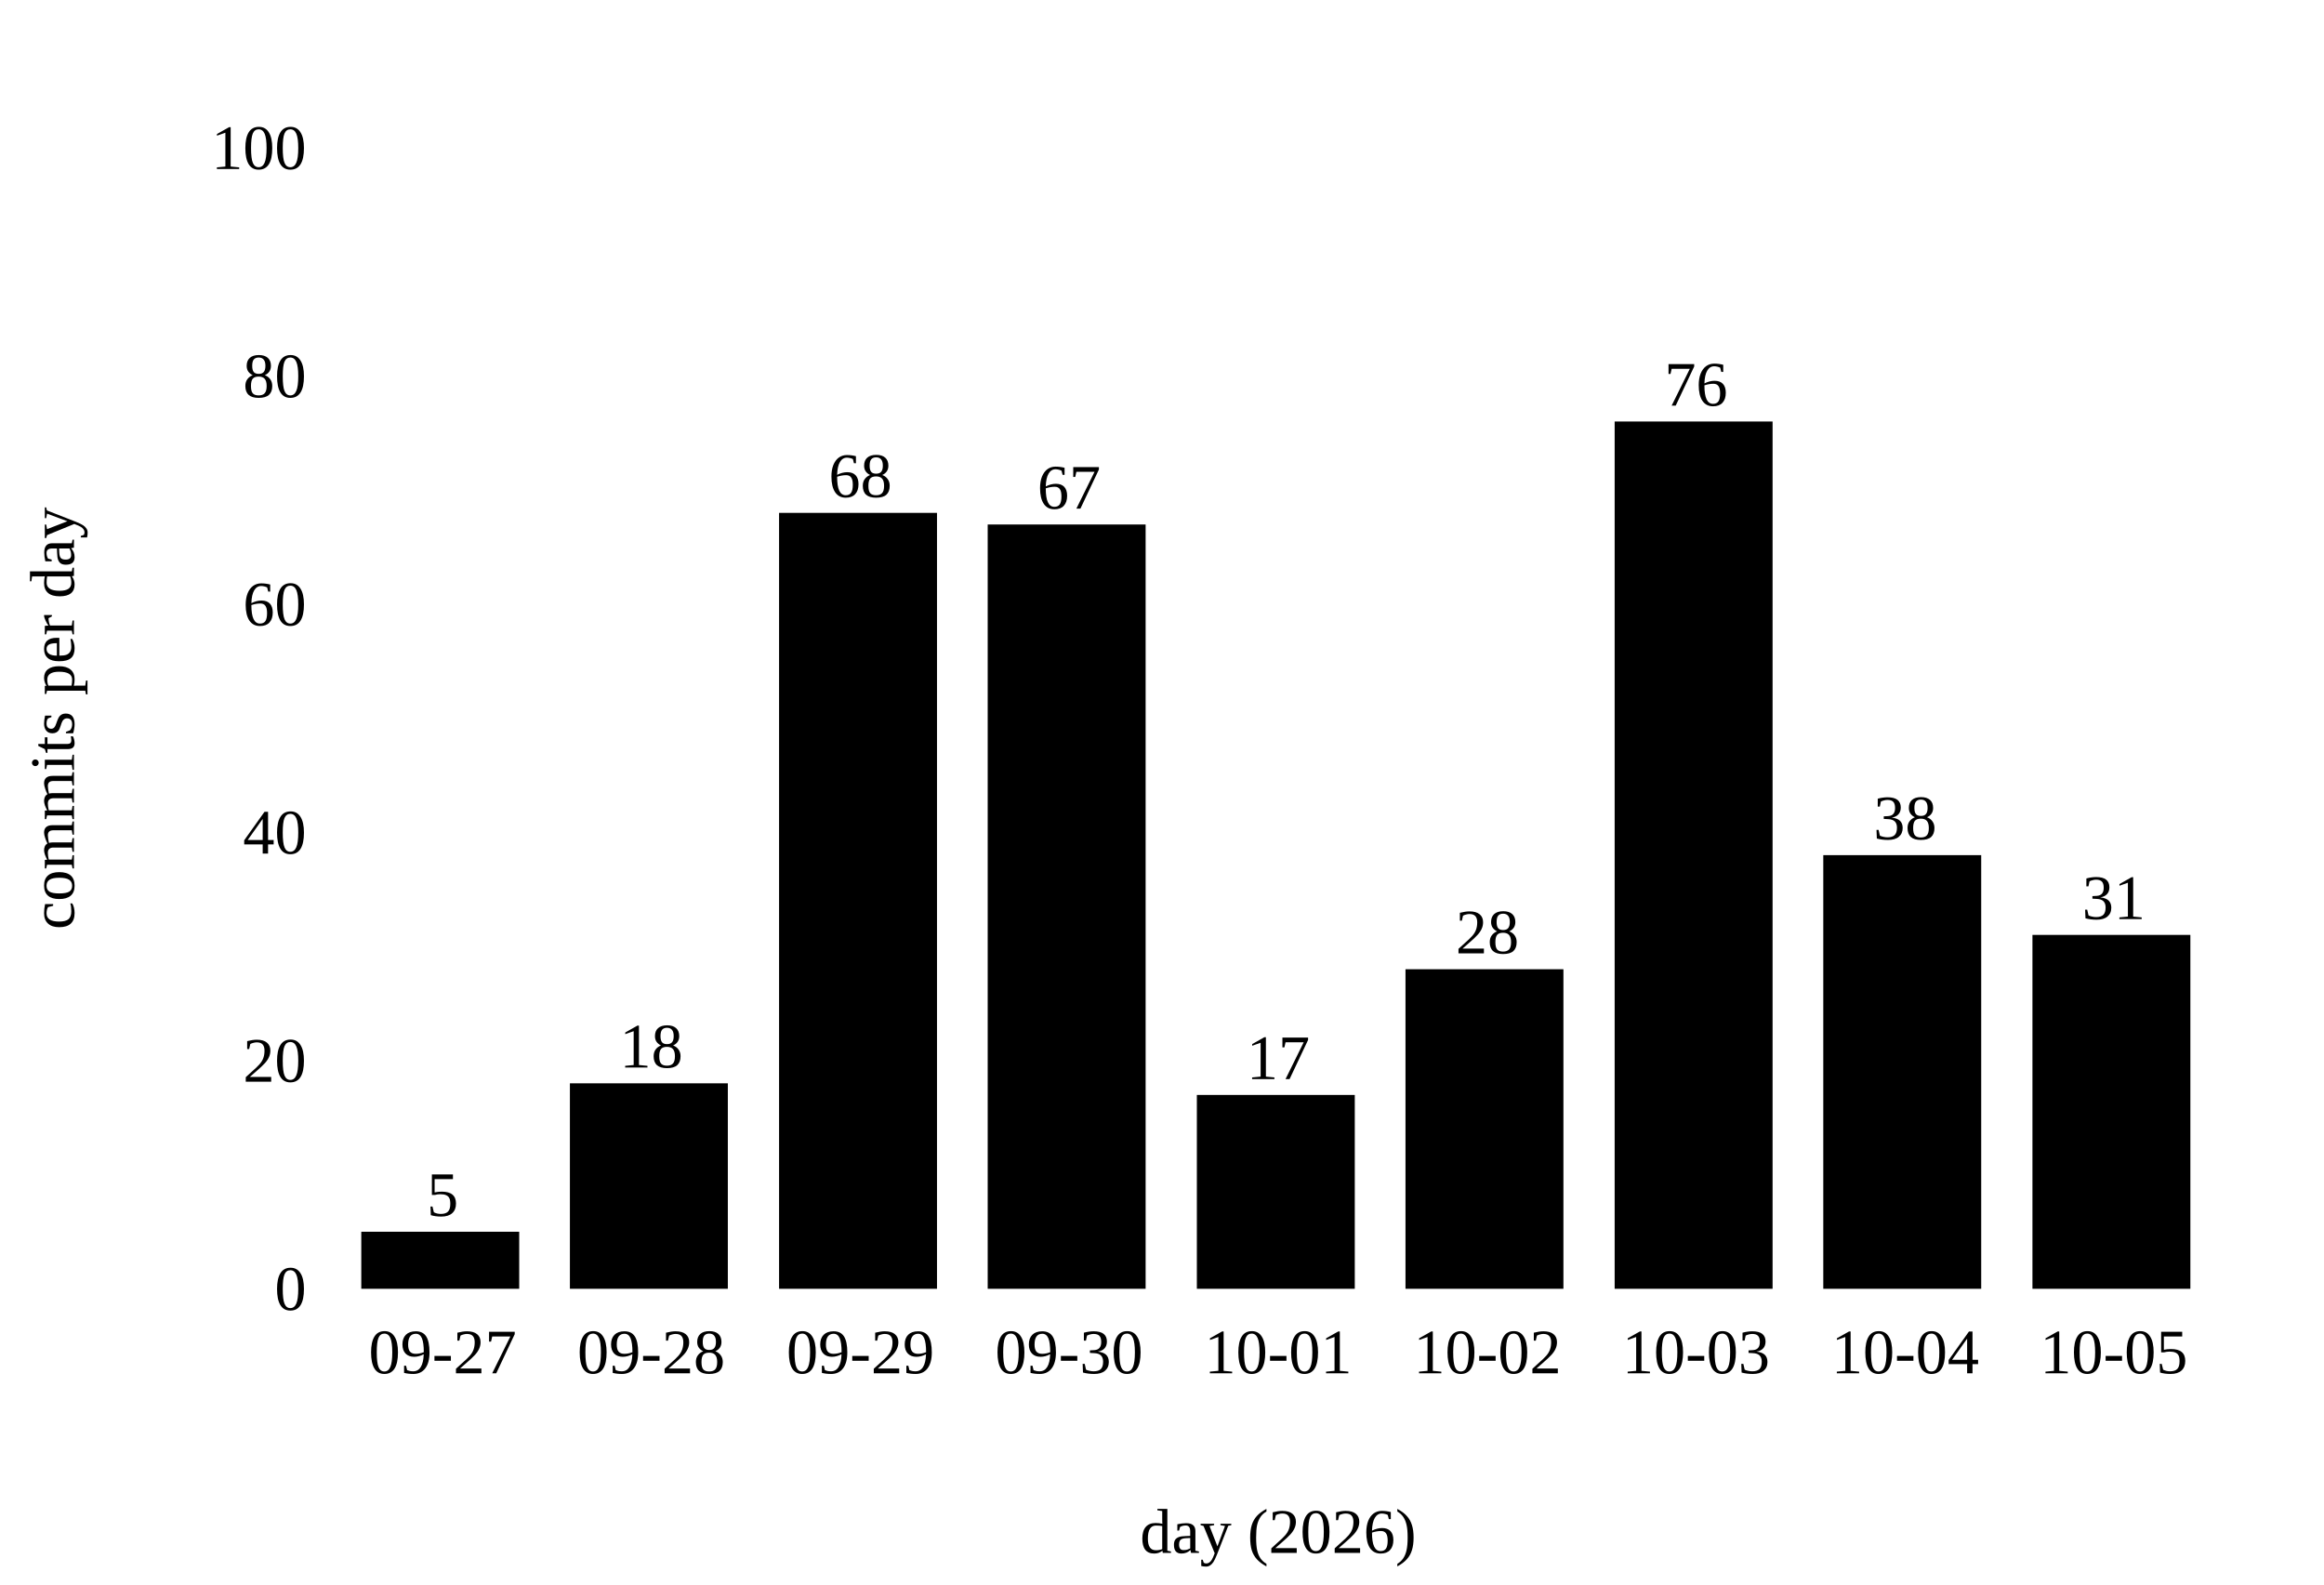
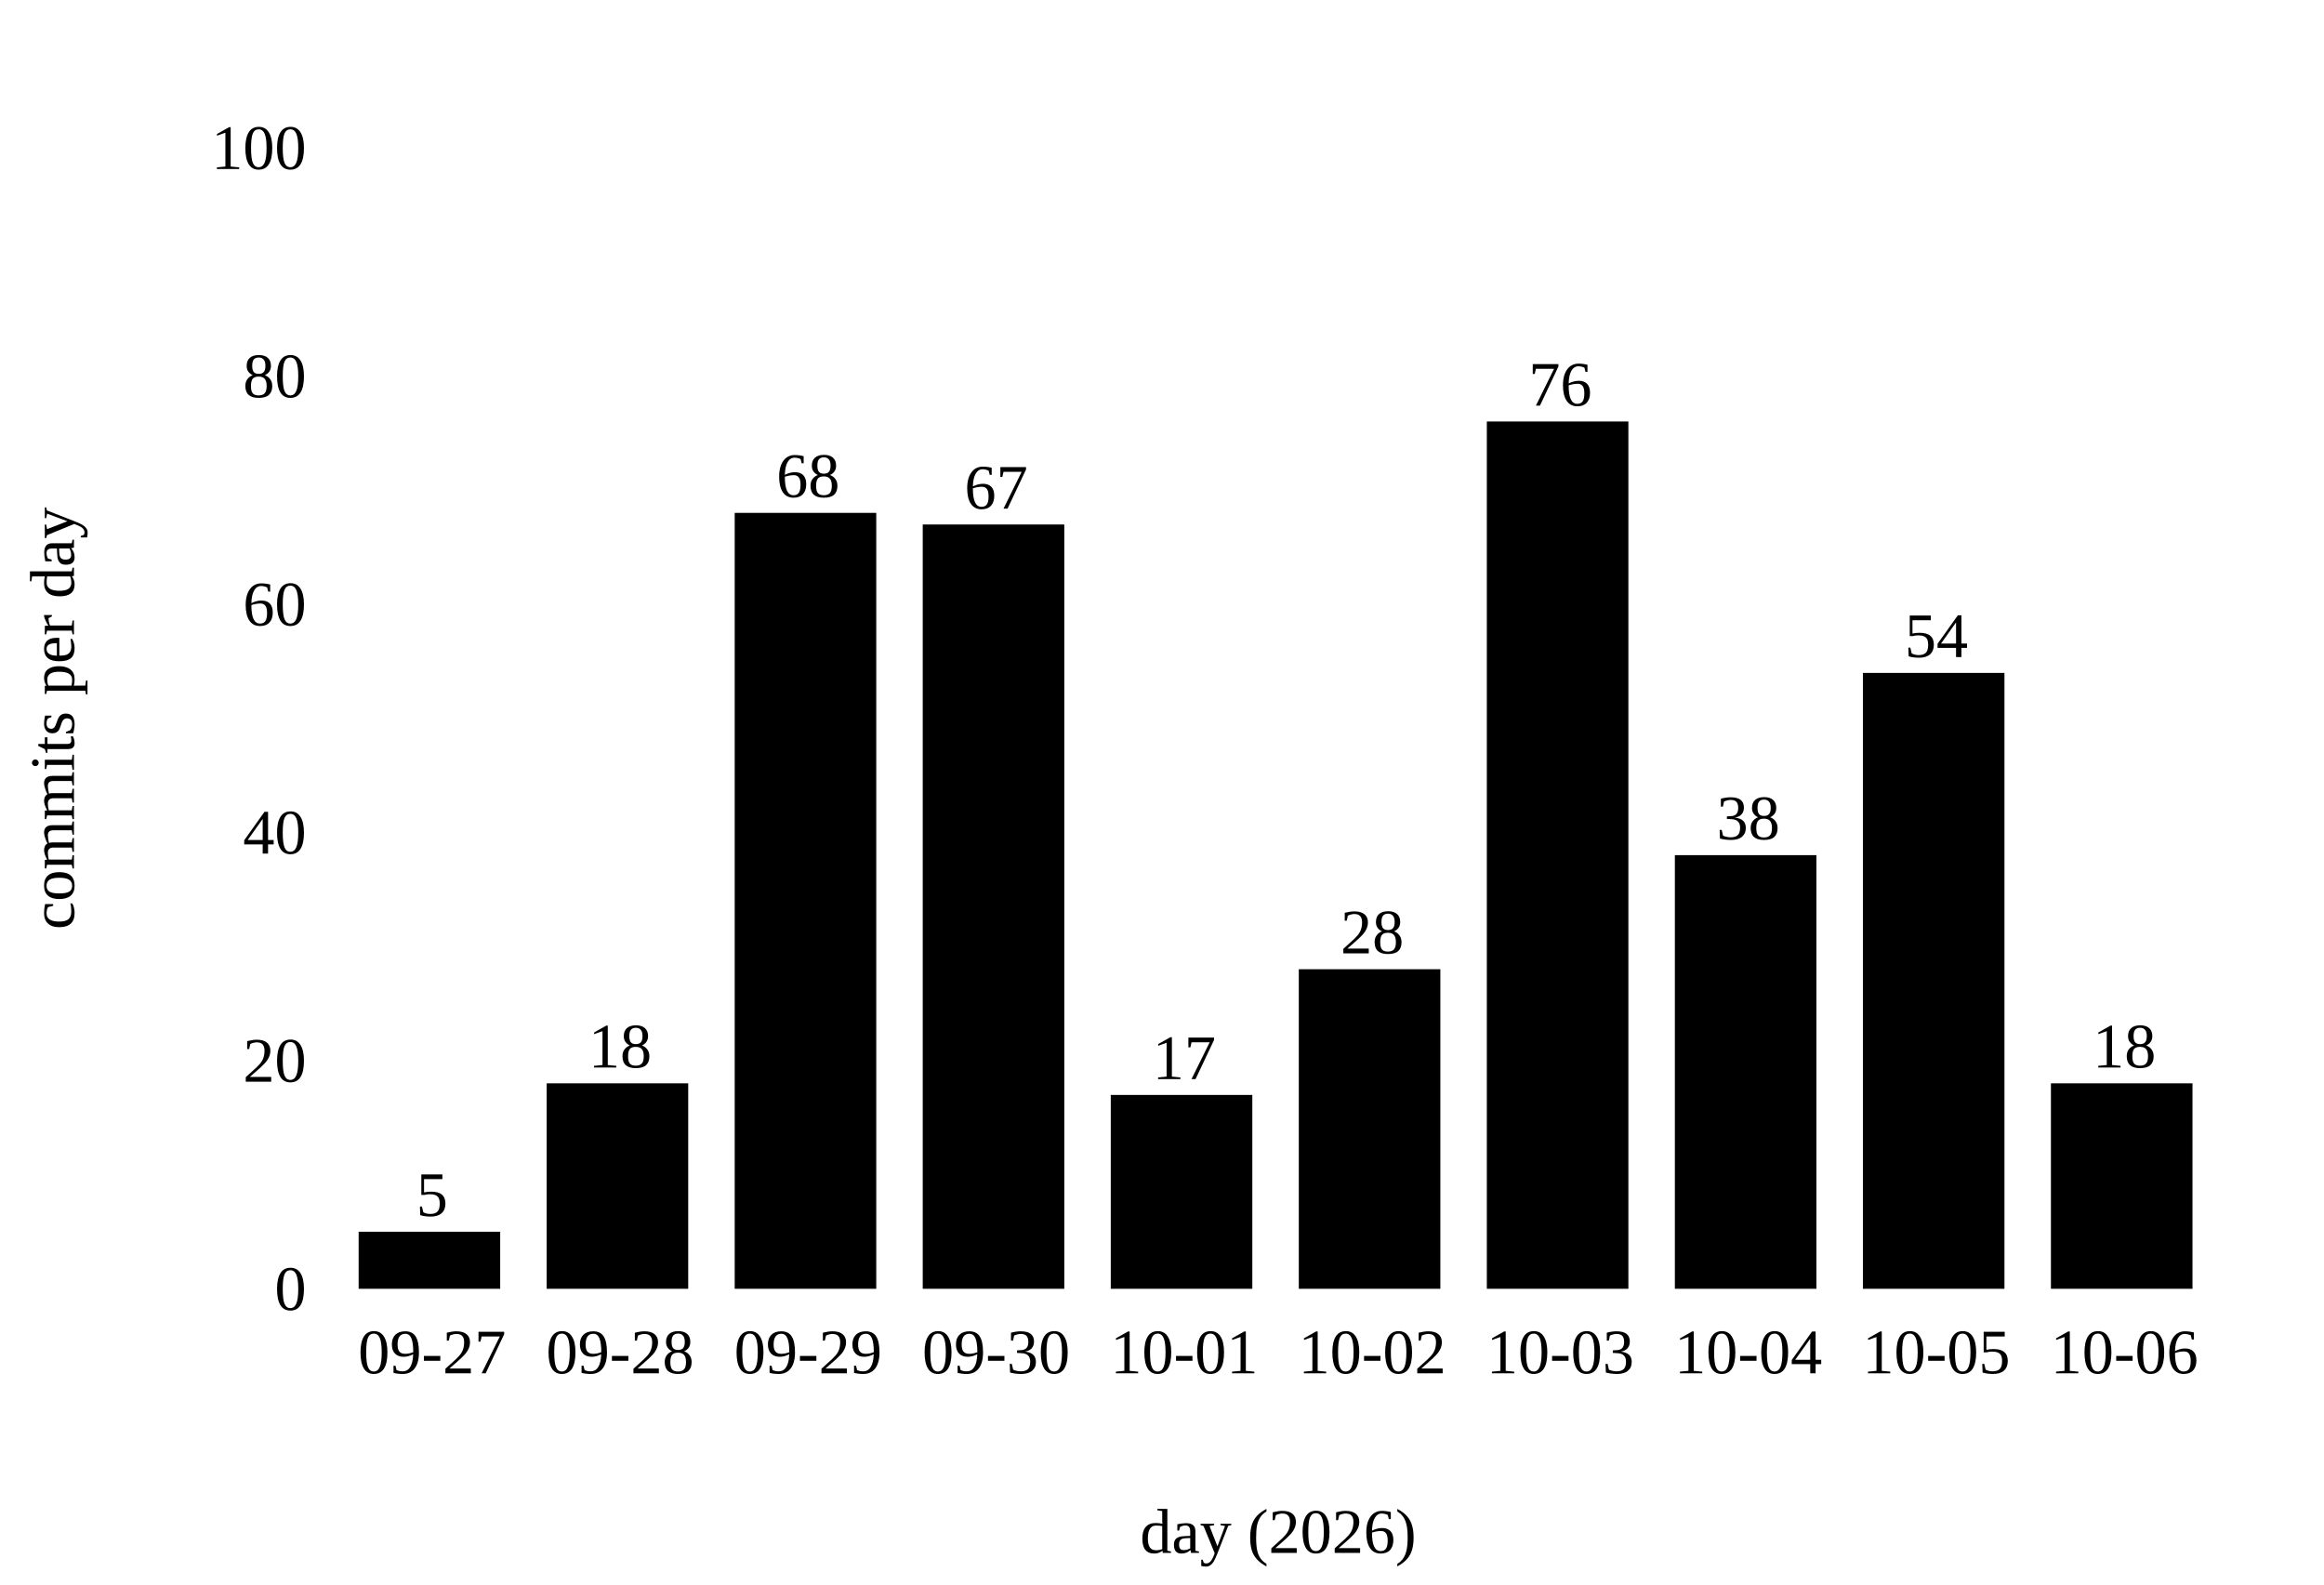
<svg xmlns="http://www.w3.org/2000/svg" class="chart" viewBox="0 0 440 300" role="img" aria-label="commits per day">
  <line x1="64" x2="420" y1="244.0" y2="244.0" class="c-grid" />
  <text x="58" y="248.0" text-anchor="end" class="c-tick">0</text>
  <line x1="64" x2="420" y1="200.8" y2="200.8" class="c-grid" />
  <text x="58" y="204.8" text-anchor="end" class="c-tick">20</text>
  <line x1="64" x2="420" y1="157.6" y2="157.6" class="c-grid" />
  <text x="58" y="161.6" text-anchor="end" class="c-tick">40</text>
  <line x1="64" x2="420" y1="114.4" y2="114.4" class="c-grid" />
  <text x="58" y="118.4" text-anchor="end" class="c-tick">60</text>
  <line x1="64" x2="420" y1="71.2" y2="71.2" class="c-grid" />
  <text x="58" y="75.2" text-anchor="end" class="c-tick">80</text>
  <line x1="64" x2="420" y1="28.0" y2="28.0" class="c-grid" />
  <text x="58" y="32.0" text-anchor="end" class="c-tick">100</text>
  <text transform="translate(14 136) rotate(-90)" text-anchor="middle" class="c-label">commits per day</text>
-   <rect x="68.4" y="233.2" width="29.9" height="10.8" class="c-s1" />
-   <text x="83.8" y="230.2" text-anchor="middle" class="c-val">5</text>
-   <text x="83.8" y="260" text-anchor="middle" class="c-tick">09-27</text>
-   <rect x="107.9" y="205.1" width="29.9" height="38.9" class="c-s1" />
-   <text x="123.3" y="202.1" text-anchor="middle" class="c-val">18</text>
-   <text x="123.3" y="260" text-anchor="middle" class="c-tick">09-28</text>
-   <rect x="147.5" y="97.1" width="29.9" height="146.9" class="c-s1" />
-   <text x="162.9" y="94.1" text-anchor="middle" class="c-val">68</text>
-   <text x="162.9" y="260" text-anchor="middle" class="c-tick">09-29</text>
-   <rect x="187.0" y="99.3" width="29.9" height="144.7" class="c-s1" />
-   <text x="202.4" y="96.3" text-anchor="middle" class="c-val">67</text>
-   <text x="202.4" y="260" text-anchor="middle" class="c-tick">09-30</text>
-   <rect x="226.6" y="207.3" width="29.9" height="36.7" class="c-s1" />
-   <text x="242.0" y="204.3" text-anchor="middle" class="c-val">17</text>
-   <text x="242.0" y="260" text-anchor="middle" class="c-tick">10-01</text>
-   <rect x="266.1" y="183.5" width="29.9" height="60.5" class="c-s1" />
-   <text x="281.6" y="180.5" text-anchor="middle" class="c-val">28</text>
-   <text x="281.6" y="260" text-anchor="middle" class="c-tick">10-02</text>
-   <rect x="305.7" y="79.8" width="29.9" height="164.2" class="c-s1" />
-   <text x="321.1" y="76.8" text-anchor="middle" class="c-val">76</text>
-   <text x="321.1" y="260" text-anchor="middle" class="c-tick">10-03</text>
-   <rect x="345.2" y="161.9" width="29.9" height="82.1" class="c-s1" />
-   <text x="360.7" y="158.9" text-anchor="middle" class="c-val">38</text>
-   <text x="360.7" y="260" text-anchor="middle" class="c-tick">10-04</text>
-   <rect x="384.8" y="177.0" width="29.9" height="67.0" class="c-s1" />
-   <text x="400.2" y="174.0" text-anchor="middle" class="c-val">31</text>
-   <text x="400.2" y="260" text-anchor="middle" class="c-tick">10-05</text>
+   <rect x="67.9" y="233.2" width="26.8" height="10.8" class="c-s1" />
+   <text x="81.8" y="230.2" text-anchor="middle" class="c-val">5</text>
+   <text x="81.8" y="260" text-anchor="middle" class="c-tick">09-27</text>
+   <rect x="103.5" y="205.1" width="26.8" height="38.9" class="c-s1" />
+   <text x="117.4" y="202.1" text-anchor="middle" class="c-val">18</text>
+   <text x="117.4" y="260" text-anchor="middle" class="c-tick">09-28</text>
+   <rect x="139.1" y="97.1" width="26.8" height="146.9" class="c-s1" />
+   <text x="153.0" y="94.1" text-anchor="middle" class="c-val">68</text>
+   <text x="153.0" y="260" text-anchor="middle" class="c-tick">09-29</text>
+   <rect x="174.7" y="99.3" width="26.8" height="144.7" class="c-s1" />
+   <text x="188.6" y="96.3" text-anchor="middle" class="c-val">67</text>
+   <text x="188.6" y="260" text-anchor="middle" class="c-tick">09-30</text>
+   <rect x="210.3" y="207.3" width="26.8" height="36.7" class="c-s1" />
+   <text x="224.2" y="204.3" text-anchor="middle" class="c-val">17</text>
+   <text x="224.2" y="260" text-anchor="middle" class="c-tick">10-01</text>
+   <rect x="245.9" y="183.5" width="26.8" height="60.5" class="c-s1" />
+   <text x="259.8" y="180.5" text-anchor="middle" class="c-val">28</text>
+   <text x="259.8" y="260" text-anchor="middle" class="c-tick">10-02</text>
+   <rect x="281.5" y="79.8" width="26.8" height="164.2" class="c-s1" />
+   <text x="295.4" y="76.8" text-anchor="middle" class="c-val">76</text>
+   <text x="295.4" y="260" text-anchor="middle" class="c-tick">10-03</text>
+   <rect x="317.1" y="161.9" width="26.8" height="82.1" class="c-s1" />
+   <text x="331.0" y="158.9" text-anchor="middle" class="c-val">38</text>
+   <text x="331.0" y="260" text-anchor="middle" class="c-tick">10-04</text>
+   <rect x="352.7" y="127.4" width="26.8" height="116.6" class="c-s1" />
+   <text x="366.6" y="124.4" text-anchor="middle" class="c-val">54</text>
+   <text x="366.6" y="260" text-anchor="middle" class="c-tick">10-05</text>
+   <rect x="388.3" y="205.1" width="26.8" height="38.9" class="c-s1" />
+   <text x="402.2" y="202.1" text-anchor="middle" class="c-val">18</text>
+   <text x="402.2" y="260" text-anchor="middle" class="c-tick">10-06</text>
  <line x1="64" x2="420" y1="244" y2="244" class="c-axis" />
  <text x="242" y="294" text-anchor="middle" class="c-label">day (2026)</text>
</svg>
